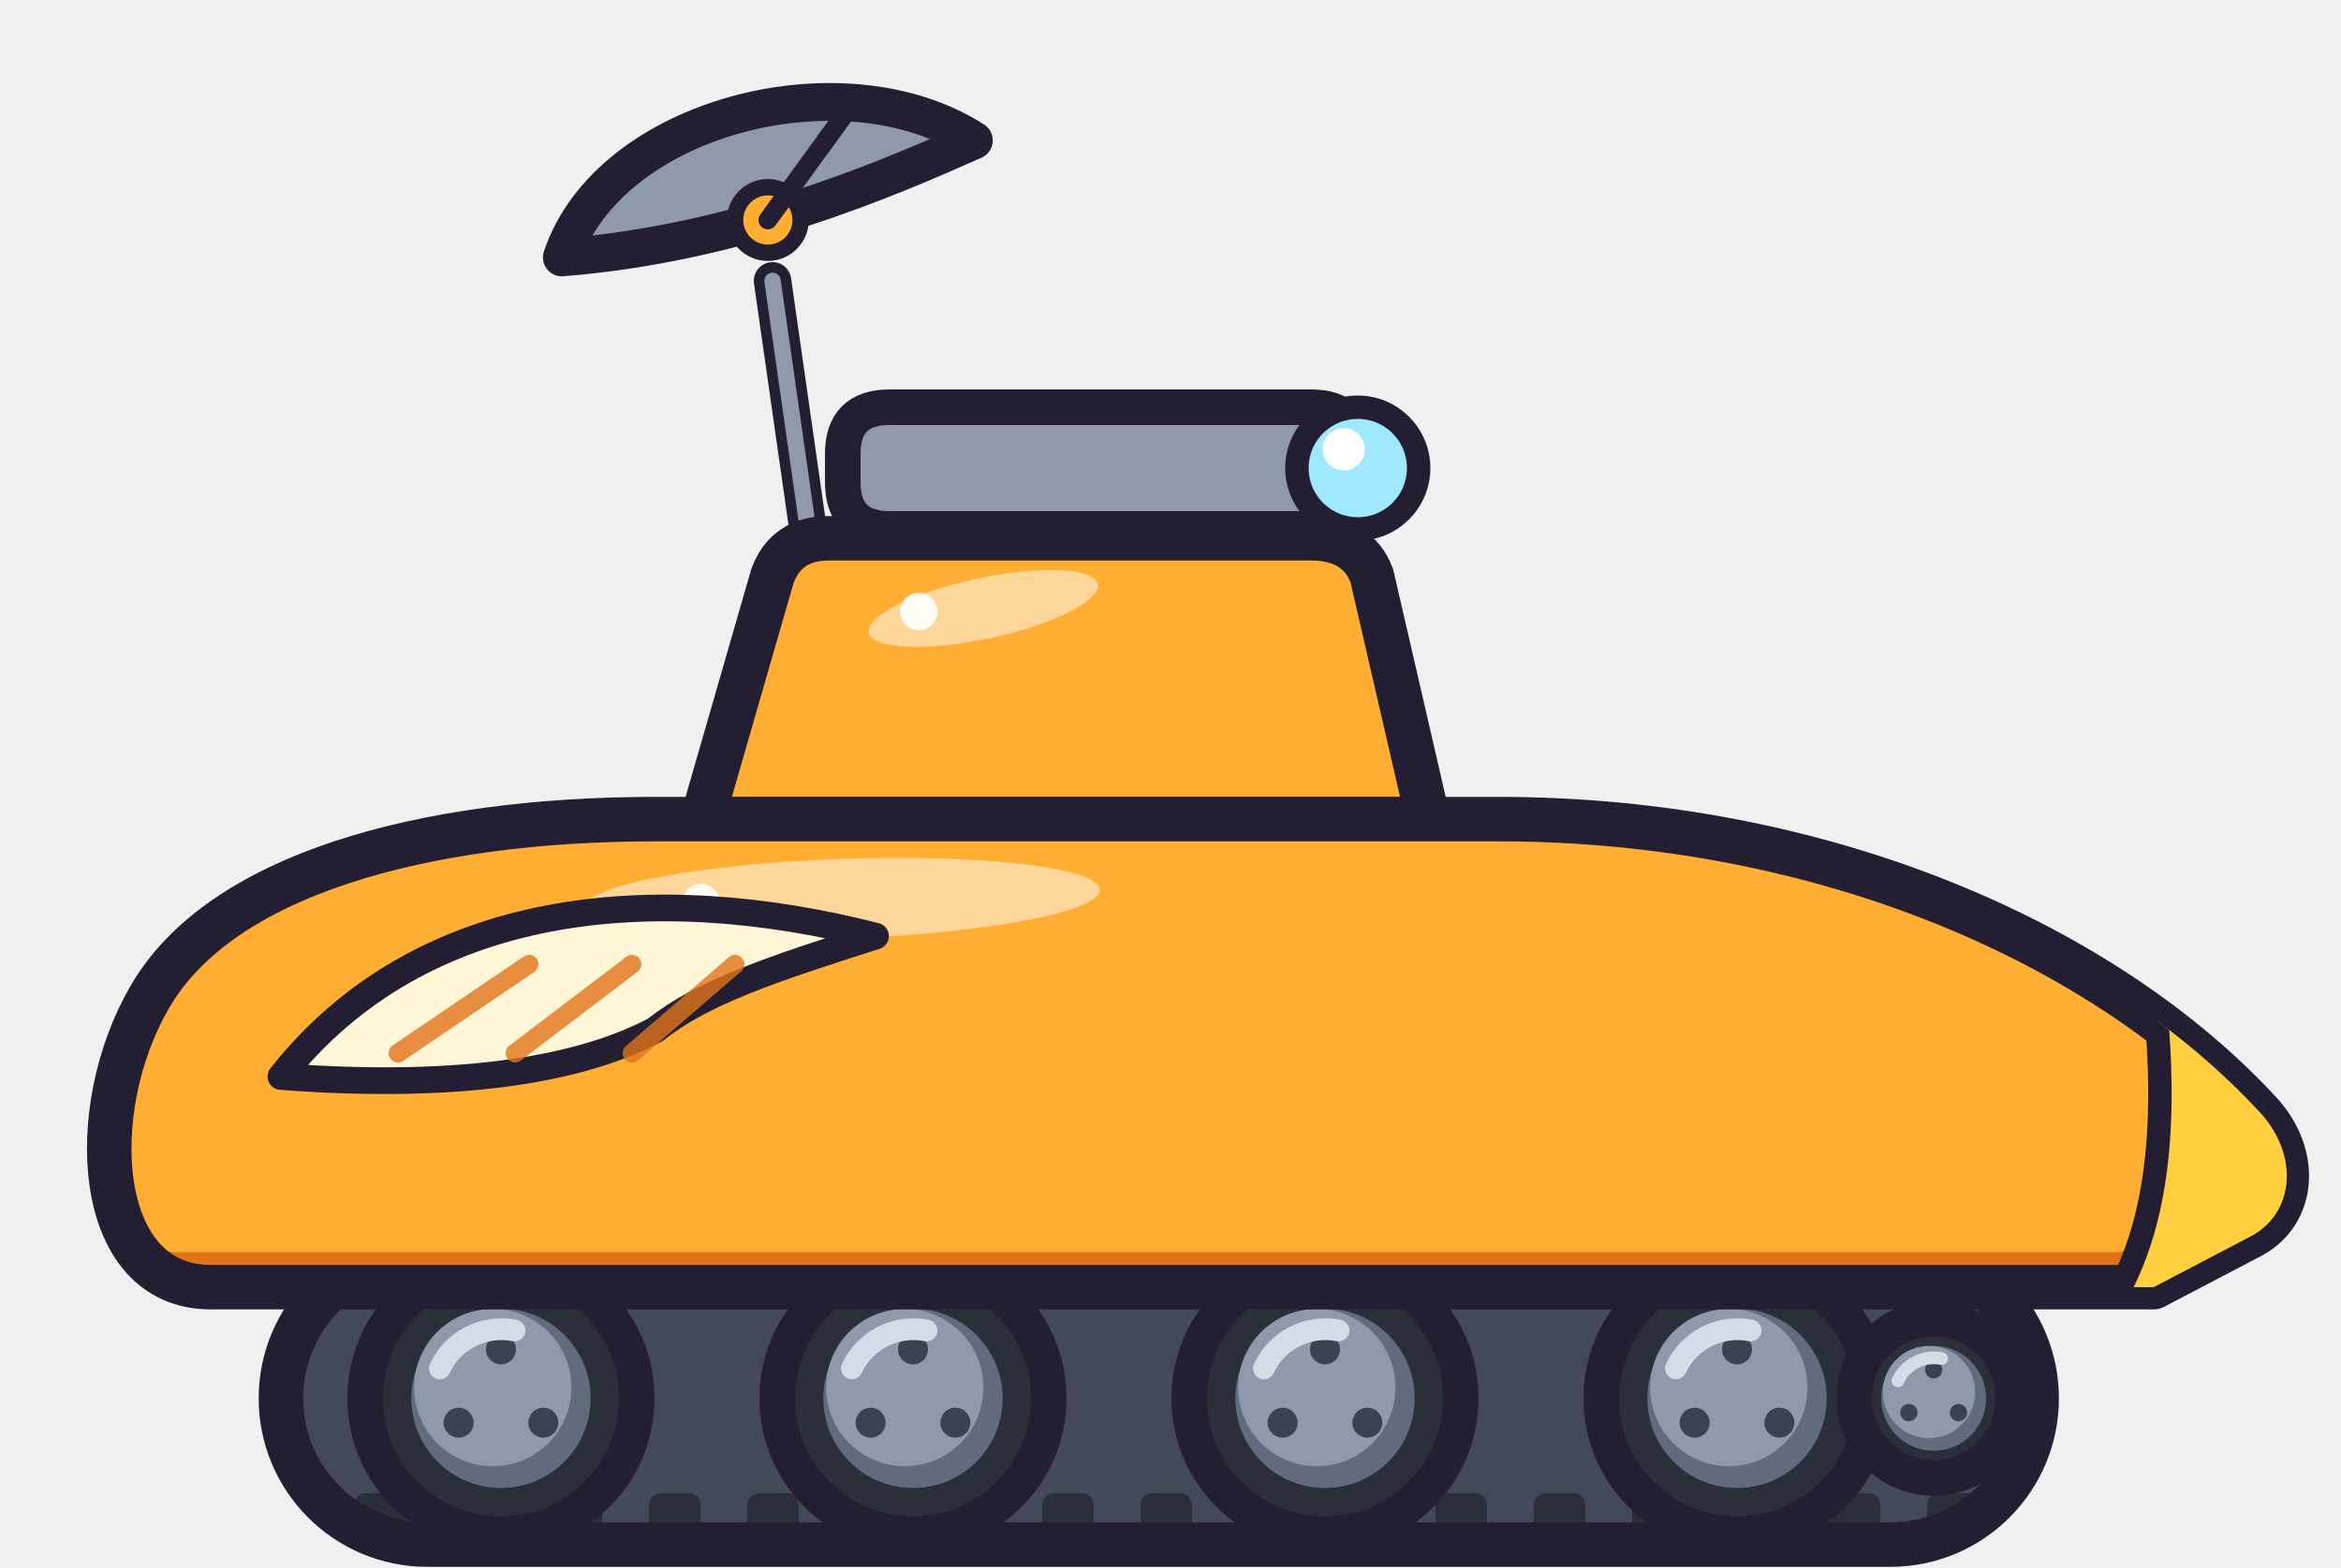
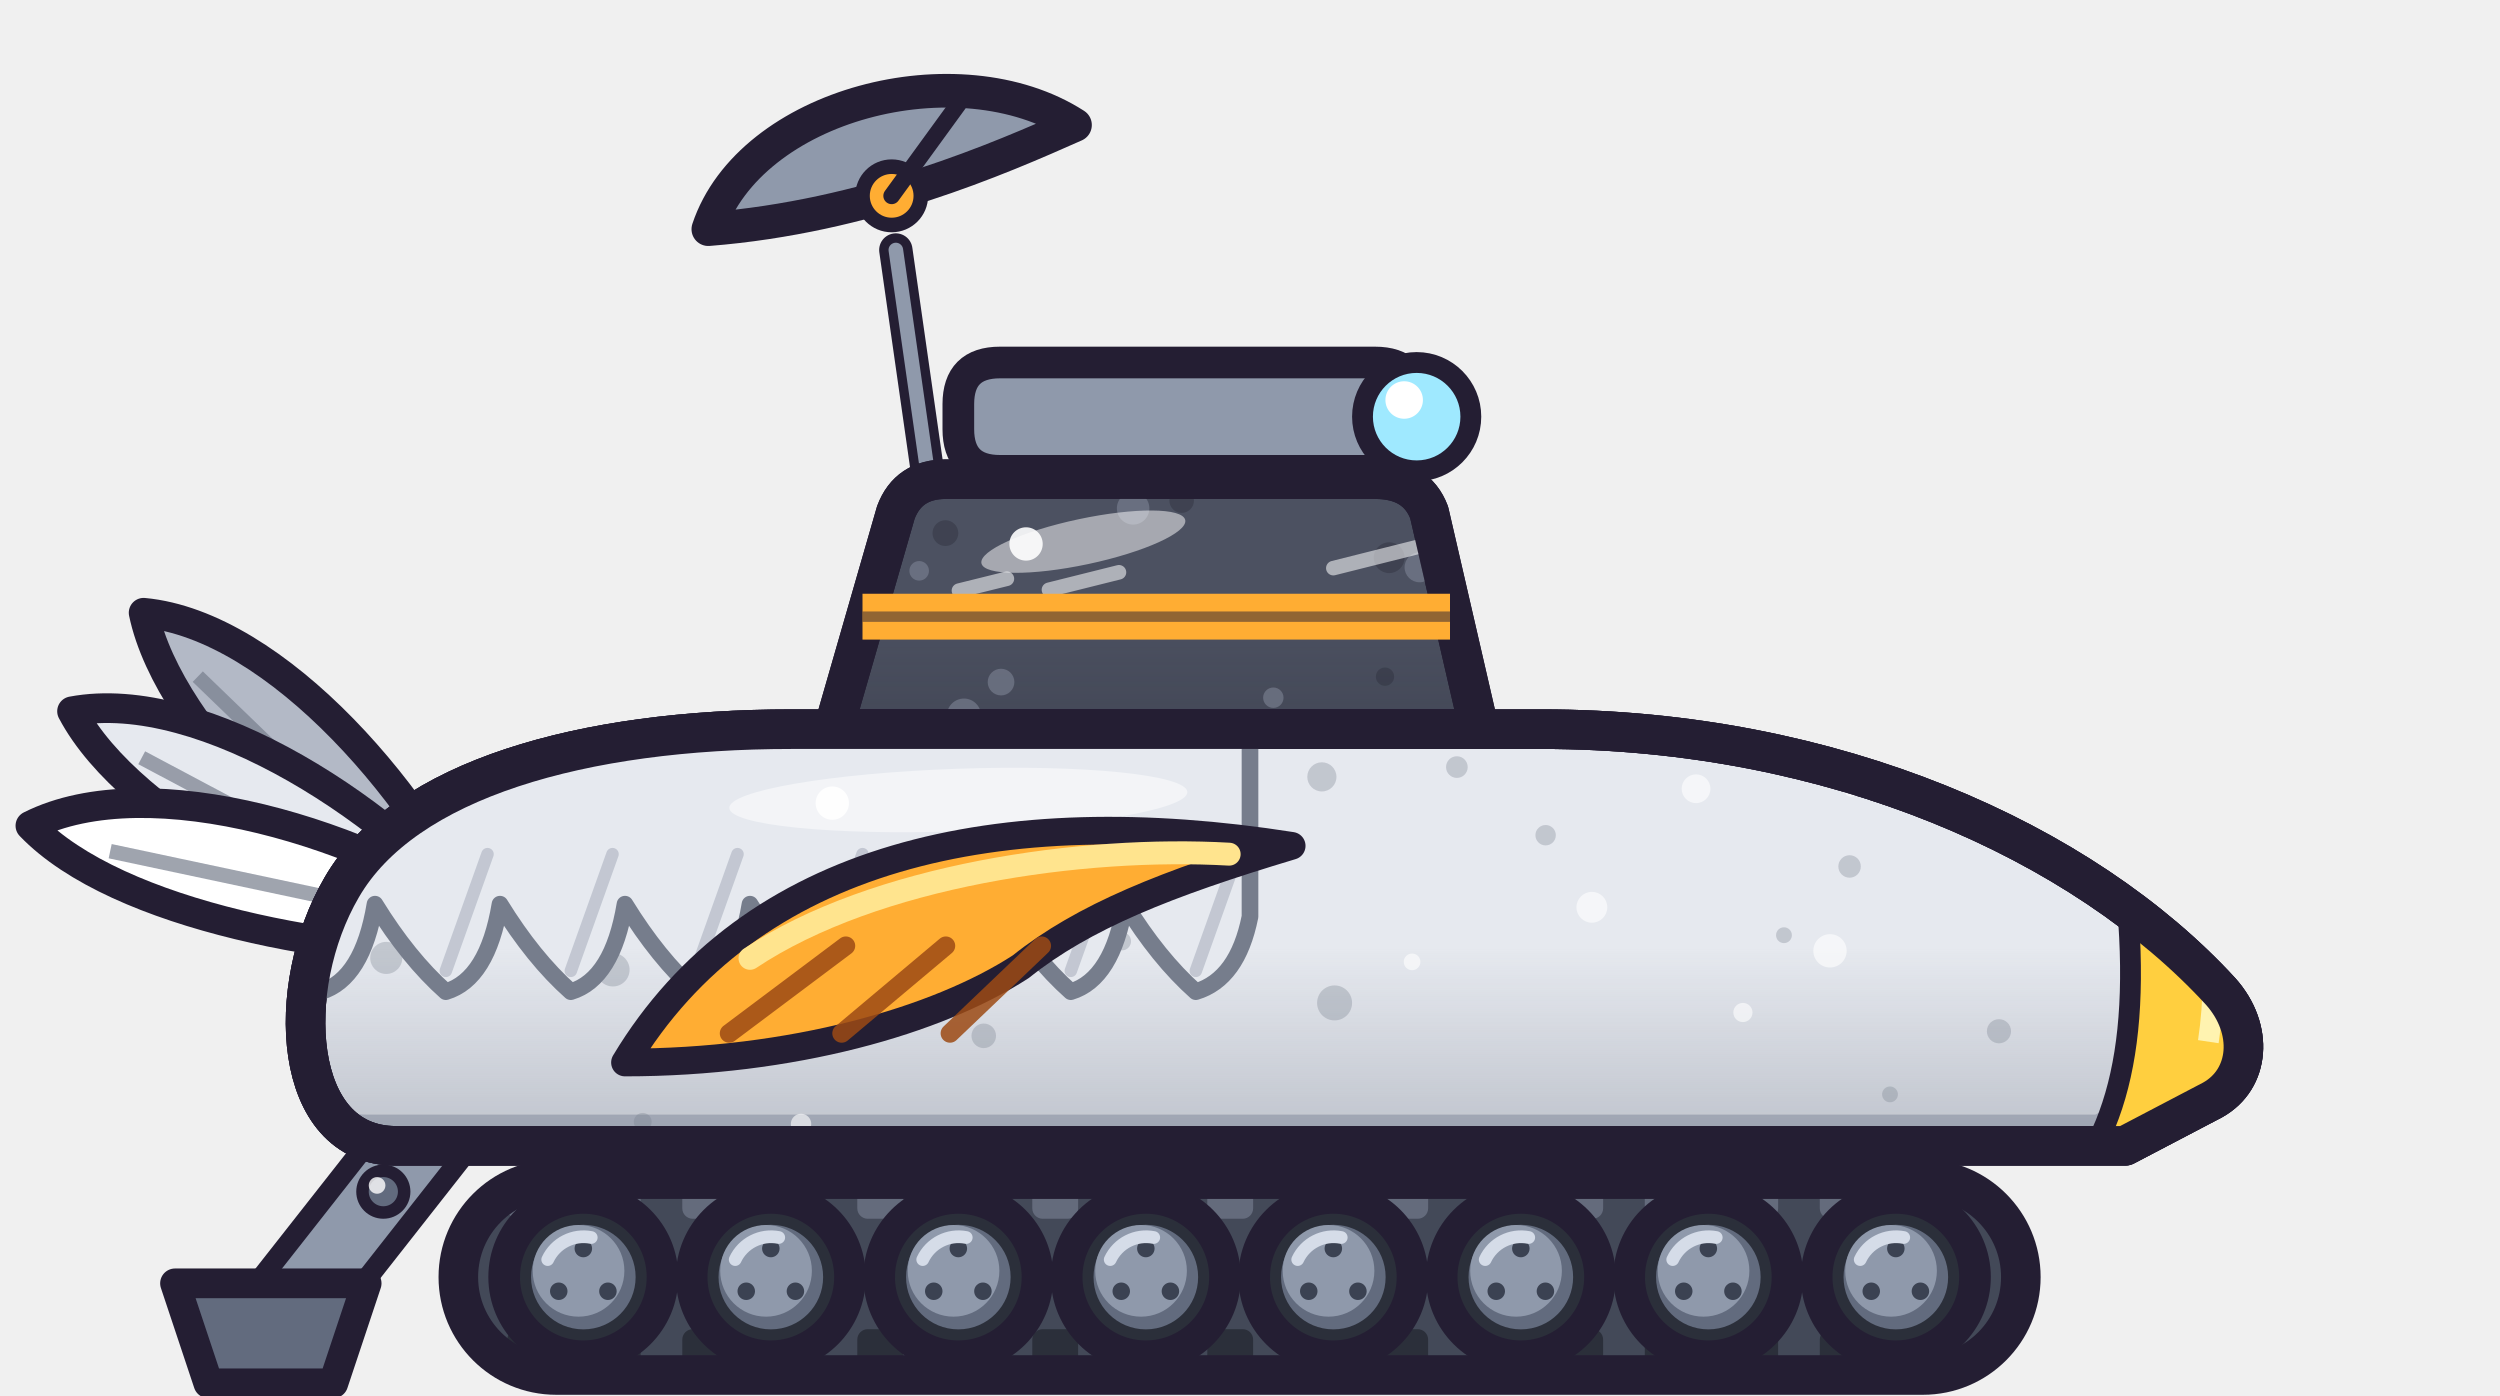
- <svg xmlns="http://www.w3.org/2000/svg" width="100" height="67" viewBox="-50 -66 100 67">
+ <svg xmlns="http://www.w3.org/2000/svg" width="120" height="67" viewBox="-60 -66 120 67">
  <defs>
    <clipPath id="a">
      <path d="M-26-55c2-6 12-8.6 17.6-5-3.6 1.6-10 4.4-17.6 5" />
    </clipPath>
    <clipPath id="b">
      <path d="m-20-31 3-10.4q.6-1.6 2.4-1.6H6q2 0 2.6 1.6L11-31Z" />
    </clipPath>
    <clipPath id="c">
+       <path d="m-20-31 3-10.4q.6-1.6 2.4-1.6H6q2 0 2.6 1.6L11-31Z" />
+     </clipPath>
+     <clipPath id="e">
      <path d="M-12-48.6H6q2 0 2 2v1.2q0 2-2 2h-18q-2 0-2-2v-1.2q0-2 2-2" />
    </clipPath>
-     <clipPath id="e">
+     <clipPath id="g">
      <path d="M-41-11c-5 0-5.4-7.6-2.6-12.4C-40.6-28.6-32-31-22-31h36c14 0 26 5.4 32.6 12.6 1.6 1.8 1.4 4.2-.4 5.2L42-11Z" />
    </clipPath>
-     <clipPath id="f">
+     <clipPath id="h">
      <path d="M-41-11c-5 0-5.4-7.6-2.6-12.4C-40.6-28.6-32-31-22-31h36c14 0 26 5.4 32.6 12.6 1.6 1.8 1.4 4.2-.4 5.2L42-11Z" />
    </clipPath>
+     <clipPath id="j">
+       <path d="M-41-11c-5 0-5.4-7.6-2.6-12.4C-40.6-28.6-32-31-22-31h36c14 0 26 5.4 32.6 12.6 1.6 1.8 1.4 4.2-.4 5.2L42-11Z" />
+     </clipPath>
+     <linearGradient id="d" x1="0" x2="0" y1="-43" y2="-31" gradientUnits="userSpaceOnUse">
+       <stop offset="0" stop-color="#22242f" stop-opacity="0" />
+       <stop offset=".5" stop-color="#22242f" stop-opacity="0" />
+       <stop offset="1" stop-color="#22242f" stop-opacity=".2" />
+     </linearGradient>
+     <linearGradient id="i" x1="0" x2="0" y1="-31" y2="-10" gradientUnits="userSpaceOnUse">
+       <stop offset="0" stop-color="#767d8c" stop-opacity="0" />
+       <stop offset=".5" stop-color="#767d8c" stop-opacity="0" />
+       <stop offset="1" stop-color="#767d8c" stop-opacity=".4" />
+     </linearGradient>
  </defs>
  <path stroke="#241e33" stroke-linecap="round" stroke-width="1.6" d="m-15-40-2-14" />
  <path stroke="#8f99ab" stroke-linecap="round" stroke-width=".7" d="m-15-40-2-14" />
  <g clip-path="url(#a)">
    <path fill="#626b7e" d="M-26-55c2-6 12-8.6 17.6-5-3.6 1.6-10 4.4-17.6 5" />
    <path fill="#d5dce8" d="M-26.8-56.2c2-6 12-8.6 17.6-5-3.6 1.6-10 4.4-17.6 5" />
    <path fill="#8f99ab" d="M-26.44-55.6c2-6 12-8.6 17.6-5-3.6 1.6-10 4.4-17.6 5" />
  </g>
  <path fill="none" stroke="#241e33" stroke-linejoin="round" stroke-width="1.615" d="M-26-55c2-6 12-8.6 17.6-5-3.6 1.6-10 4.4-17.6 5Z" />
  <circle cx="-17.2" cy="-56.6" r="1.4" fill="#ffad33" stroke="#241e33" stroke-width=".7" />
  <path stroke="#241e33" stroke-linecap="round" stroke-width=".8" d="M-17.2-56.6-14-61" />
+   <path fill="#b3b9c6" stroke="#241e33" stroke-linejoin="round" stroke-width="1.425" d="M-36.561-20.61c-2.952-7.021-10.17-15.382-16.545-15.978 1.235 5.92 9.425 13.273 15.572 16.984Z" />
+   <path stroke="#767d8c" stroke-width=".7" d="m-39.717-23.102-10.79-10.42" opacity=".7" />
+   <path fill="#e6e9ef" stroke="#241e33" stroke-linejoin="round" stroke-width="1.425" d="M-36.234-21.061c-4.772-5.935-14.015-11.982-20.308-10.798 2.819 5.35 12.719 10.16 19.65 12.034Z" />
+   <path stroke="#767d8c" stroke-width=".7" d="m-39.954-22.586-13.244-7.042" opacity=".7" />
+   <path fill="#fff" stroke="#241e33" stroke-linejoin="round" stroke-width="1.425" d="M-36.044-21.584c-6.223-4.39-16.775-7.655-22.497-4.782 4.184 4.365 15.027 6.26 22.206 6.151Z" />
+   <path stroke="#767d8c" stroke-width=".7" d="m-40.04-22.025-14.672-3.118" opacity=".7" />
  <g clip-path="url(#b)">
-     <path fill="#e0731a" d="m-20-31 3-10.4q.6-1.6 2.4-1.6H6q2 0 2.6 1.6L11-31Z" />
-     <path fill="#ffe48e" d="m-21.4-33 3-10.4q.6-1.6 2.4-1.6H4.6q2 0 2.6 1.6L9.6-33Z" />
-     <path fill="#ffad33" d="m-20.62-31.7 3-10.4q.6-1.6 2.4-1.6h20.6q2 0 2.6 1.6l2.4 10.4Z" />
+     <path fill="#33364a" d="m-20-31 3-10.4q.6-1.6 2.4-1.6H6q2 0 2.6 1.6L11-31Z" />
+     <path fill="#7d8394" d="m-21.4-33 3-10.4q.6-1.6 2.4-1.6H4.6q2 0 2.6 1.6L9.6-33Z" />
+     <path fill="#4c5161" d="m-20.62-31.7 3-10.4q.6-1.6 2.4-1.6h20.6q2 0 2.6 1.6l2.4 10.4Z" />
  </g>
  <path fill="none" stroke="#241e33" stroke-linejoin="round" stroke-width="1.9" d="m-20-31 3-10.4q.6-1.6 2.4-1.6H6q2 0 2.6 1.6L11-31Z" />
-   <ellipse cx="-8" cy="-40" fill="#fff" opacity=".5" rx="5" ry="1.3" transform="rotate(-12 -8 -40)" />
-   <circle cx="-10.75" cy="-39.87" r=".8" fill="#fff" opacity=".9" />
  <g clip-path="url(#c)">
+     <path fill="url(#d)" d="M-20-43h31v12h-31z" />
+     <circle cx="-11.95" cy="-33.26" r=".64" fill="#7d8394" opacity=".6" />
+     <circle cx="-18.81" cy="-40.21" r=".67" fill="#22242f" opacity=".32" />
+     <circle cx="-3.28" cy="-41.97" r=".59" fill="#22242f" opacity=".32" />
+     <circle cx="-13.73" cy="-31.65" r=".82" fill="#7d8394" opacity=".6" />
+     <circle cx="-18.45" cy="-40.13" r=".65" fill="#7d8394" opacity=".6" />
+     <circle cx="1.12" cy="-32.51" r=".49" fill="#7d8394" opacity=".6" />
+     <circle cx="-14.62" cy="-40.41" r=".62" fill="#22242f" opacity=".32" />
+     <circle cx="6.48" cy="-33.52" r=".44" fill="#22242f" opacity=".32" />
+     <circle cx="-15.88" cy="-38.6" r=".47" fill="#7d8394" opacity=".6" />
+     <circle cx="6.68" cy="-39.23" r=".74" fill="#22242f" opacity=".32" />
+     <circle cx="8.14" cy="-38.77" r=".72" fill="#7d8394" opacity=".6" />
+     <circle cx="8.58" cy="-41.68" r=".51" fill="#7d8394" opacity=".6" />
+     <circle cx="-5.61" cy="-41.6" r=".78" fill="#7d8394" opacity=".6" />
+     <circle cx="10.3" cy="-41.45" r=".55" fill="#7d8394" opacity=".6" />
+     <path stroke="#fff" stroke-linecap="round" stroke-width=".7" d="m-9.65-37.69 3.36-.84M4-38.73l4.02-1.01M-13.97-37.65l2.3-.57" opacity=".55" />
+   </g>
+   <path fill="none" stroke="#241e33" stroke-linejoin="round" stroke-width="1.9" d="m-20-31 3-10.4q.6-1.6 2.4-1.6H6q2 0 2.6 1.6L11-31Z" />
+   <path stroke="#ffad33" stroke-width="2.2" d="M-18.6-36.4H9.6" />
+   <path stroke="#241e33" stroke-width=".5" d="M-18.6-36.4H9.6" opacity=".5" />
+   <ellipse cx="-8" cy="-40" fill="#fff" opacity=".5" rx="5" ry="1.1" transform="rotate(-12 -8 -40)" />
+   <circle cx="-10.75" cy="-39.89" r=".8" fill="#fff" opacity=".9" />
+   <g clip-path="url(#e)">
    <path fill="#626b7e" d="M-12-48.6H6q2 0 2 2v1.2q0 2-2 2h-18q-2 0-2-2v-1.2q0-2 2-2" />
    <path fill="#d5dce8" d="M-12.6-49.6h18q2 0 2 2v1.2q0 2-2 2h-18q-2 0-2-2v-1.2q0-2 2-2" />
    <path fill="#8f99ab" d="M-12.3-49.1h18q2 0 2 2v1.2q0 2-2 2h-18q-2 0-2-2v-1.2q0-2 2-2" />
  </g>
  <path fill="none" stroke="#241e33" stroke-linejoin="round" stroke-width="1.52" d="M-12-48.6H6q2 0 2 2v1.2q0 2-2 2h-18q-2 0-2-2v-1.2q0-2 2-2Z" />
  <circle cx="8" cy="-46" r="2.6" fill="#9fe9ff" stroke="#241e33" />
  <circle cx="7.4" cy="-46.8" r=".9" fill="#fff" />
-   <clipPath id="d">
-     <path d="M-31.75-12.5h62.5a6.25 6.25 0 0 1 0 12.5h-62.5a6.25 6.25 0 0 1 0-12.5" />
+   <path stroke="#241e33" stroke-linecap="round" stroke-width="5" d="M-36-16-47-2" />
+   <path stroke="#8f99ab" stroke-linecap="round" stroke-width="3" d="M-36-16-47-2" />
+   <path fill="#626b7e" stroke="#241e33" stroke-linejoin="round" stroke-width="1.425" d="M-51.6-4.4h9.2L-44 .4h-6Z" />
+   <circle cx="-41.6" cy="-8.8" r="1" fill="#626b7e" stroke="#241e33" stroke-width=".6" />
+   <circle cx="-41.9" cy="-9.1" r=".4" fill="#fff" opacity=".8" />
+   <clipPath id="f">
+     <path d="M-33.3-9.4h65.6a4.7 4.7 0 0 1 0 9.4h-65.6a4.7 4.7 0 0 1 0-9.4" />
  </clipPath>
-   <path fill="#434958" d="M-31.75-12.5h62.5a6.25 6.25 0 0 1 0 12.5h-62.5a6.25 6.25 0 0 1 0-12.5" />
-   <g clip-path="url(#d)">
-     <rect width="2.2" height="2.2" x="-34.87" y="-2.2" fill="#2b2f3a" rx=".5" />
-     <rect width="2.2" height="1.6" x="-34.87" y="-12.2" fill="#646b7c" rx=".5" />
-     <rect width="2.2" height="2.2" x="-30.67" y="-2.2" fill="#2b2f3a" rx=".5" />
-     <rect width="2.2" height="1.6" x="-30.67" y="-12.2" fill="#646b7c" rx=".5" />
-     <rect width="2.2" height="2.2" x="-26.47" y="-2.2" fill="#2b2f3a" rx=".5" />
-     <rect width="2.2" height="1.6" x="-26.47" y="-12.2" fill="#646b7c" rx=".5" />
-     <rect width="2.2" height="2.2" x="-22.27" y="-2.2" fill="#2b2f3a" rx=".5" />
-     <rect width="2.2" height="1.6" x="-22.27" y="-12.2" fill="#646b7c" rx=".5" />
-     <rect width="2.2" height="2.2" x="-18.08" y="-2.2" fill="#2b2f3a" rx=".5" />
-     <rect width="2.2" height="1.6" x="-18.08" y="-12.2" fill="#646b7c" rx=".5" />
-     <rect width="2.2" height="2.2" x="-13.88" y="-2.2" fill="#2b2f3a" rx=".5" />
-     <rect width="2.2" height="1.6" x="-13.88" y="-12.2" fill="#646b7c" rx=".5" />
-     <rect width="2.2" height="2.2" x="-9.68" y="-2.2" fill="#2b2f3a" rx=".5" />
-     <rect width="2.2" height="1.6" x="-9.68" y="-12.2" fill="#646b7c" rx=".5" />
-     <rect width="2.2" height="2.2" x="-5.48" y="-2.2" fill="#2b2f3a" rx=".5" />
-     <rect width="2.2" height="1.6" x="-5.48" y="-12.2" fill="#646b7c" rx=".5" />
-     <rect width="2.2" height="2.2" x="-1.28" y="-2.2" fill="#2b2f3a" rx=".5" />
-     <rect width="2.2" height="1.6" x="-1.28" y="-12.2" fill="#646b7c" rx=".5" />
-     <rect width="2.2" height="2.2" x="2.92" y="-2.2" fill="#2b2f3a" rx=".5" />
-     <rect width="2.2" height="1.6" x="2.92" y="-12.2" fill="#646b7c" rx=".5" />
-     <rect width="2.2" height="2.2" x="7.12" y="-2.2" fill="#2b2f3a" rx=".5" />
-     <rect width="2.2" height="1.6" x="7.12" y="-12.2" fill="#646b7c" rx=".5" />
-     <rect width="2.2" height="2.2" x="11.32" y="-2.2" fill="#2b2f3a" rx=".5" />
-     <rect width="2.2" height="1.6" x="11.32" y="-12.2" fill="#646b7c" rx=".5" />
-     <rect width="2.2" height="2.2" x="15.52" y="-2.2" fill="#2b2f3a" rx=".5" />
-     <rect width="2.2" height="1.6" x="15.52" y="-12.2" fill="#646b7c" rx=".5" />
-     <rect width="2.2" height="2.2" x="19.72" y="-2.2" fill="#2b2f3a" rx=".5" />
-     <rect width="2.2" height="1.6" x="19.72" y="-12.2" fill="#646b7c" rx=".5" />
-     <rect width="2.2" height="2.2" x="23.92" y="-2.2" fill="#2b2f3a" rx=".5" />
-     <rect width="2.2" height="1.6" x="23.92" y="-12.2" fill="#646b7c" rx=".5" />
-     <rect width="2.2" height="2.2" x="28.12" y="-2.2" fill="#2b2f3a" rx=".5" />
-     <rect width="2.2" height="1.6" x="28.12" y="-12.2" fill="#646b7c" rx=".5" />
-     <rect width="2.2" height="2.2" x="32.32" y="-2.2" fill="#2b2f3a" rx=".5" />
-     <rect width="2.2" height="1.6" x="32.32" y="-12.2" fill="#646b7c" rx=".5" />
-   </g>
-   <path fill="none" stroke="#241e33" stroke-width="1.9" d="M-31.75-12.5h62.5a6.25 6.25 0 0 1 0 12.5h-62.5a6.25 6.25 0 0 1 0-12.5Z" />
-   <circle cx="-28.6" cy="-6.25" r="5.8" fill="#2b2f3a" stroke="#241e33" stroke-width="1.52" />
-   <circle cx="-28.6" cy="-6.25" r="3.83" fill="#626b7e" />
-   <circle cx="-28.95" cy="-6.71" r="3.36" fill="#8f99ab" />
-   <circle cx="-28.6" cy="-8.34" r=".64" fill="#3b4252" />
-   <circle cx="-26.79" cy="-5.21" r=".64" fill="#3b4252" />
-   <circle cx="-30.41" cy="-5.21" r=".64" fill="#3b4252" />
-   <path fill="none" stroke="#d5dce8" stroke-linecap="round" stroke-width=".93" d="M-31.21-7.53a2.9 2.9 0 0 1 3.19-1.62" />
-   <circle cx="-11" cy="-6.25" r="5.8" fill="#2b2f3a" stroke="#241e33" stroke-width="1.52" />
-   <circle cx="-11" cy="-6.25" r="3.83" fill="#626b7e" />
-   <circle cx="-11.35" cy="-6.71" r="3.36" fill="#8f99ab" />
-   <circle cx="-11" cy="-8.34" r=".64" fill="#3b4252" />
-   <circle cx="-9.19" cy="-5.21" r=".64" fill="#3b4252" />
-   <circle cx="-12.81" cy="-5.21" r=".64" fill="#3b4252" />
-   <path fill="none" stroke="#d5dce8" stroke-linecap="round" stroke-width=".93" d="M-13.61-7.53a2.9 2.9 0 0 1 3.19-1.62" />
-   <circle cx="6.6" cy="-6.25" r="5.8" fill="#2b2f3a" stroke="#241e33" stroke-width="1.52" />
-   <circle cx="6.6" cy="-6.25" r="3.83" fill="#626b7e" />
-   <circle cx="6.25" cy="-6.71" r="3.36" fill="#8f99ab" />
-   <circle cx="6.6" cy="-8.34" r=".64" fill="#3b4252" />
-   <circle cx="8.41" cy="-5.21" r=".64" fill="#3b4252" />
-   <circle cx="4.79" cy="-5.21" r=".64" fill="#3b4252" />
-   <path fill="none" stroke="#d5dce8" stroke-linecap="round" stroke-width=".93" d="M3.99-7.53a2.9 2.9 0 0 1 3.19-1.62" />
-   <circle cx="24.2" cy="-6.25" r="5.8" fill="#2b2f3a" stroke="#241e33" stroke-width="1.52" />
-   <circle cx="24.2" cy="-6.25" r="3.83" fill="#626b7e" />
-   <circle cx="23.85" cy="-6.71" r="3.36" fill="#8f99ab" />
-   <circle cx="24.2" cy="-8.34" r=".64" fill="#3b4252" />
-   <circle cx="26.01" cy="-5.21" r=".64" fill="#3b4252" />
-   <circle cx="22.39" cy="-5.21" r=".64" fill="#3b4252" />
-   <path fill="none" stroke="#d5dce8" stroke-linecap="round" stroke-width=".93" d="M21.59-7.53a2.9 2.9 0 0 1 3.19-1.62" />
-   <circle cx="32.6" cy="-6.25" r="3.4" fill="#2b2f3a" stroke="#241e33" stroke-width="1.52" />
-   <circle cx="32.6" cy="-6.25" r="2.24" fill="#626b7e" />
-   <circle cx="32.4" cy="-6.52" r="1.97" fill="#8f99ab" />
-   <circle cx="32.6" cy="-7.47" r=".37" fill="#3b4252" />
-   <circle cx="33.66" cy="-5.64" r=".37" fill="#3b4252" />
-   <circle cx="31.54" cy="-5.64" r=".37" fill="#3b4252" />
-   <path fill="none" stroke="#d5dce8" stroke-linecap="round" stroke-width=".54" d="M31.07-7a1.7 1.7 0 0 1 1.87-.95" />
-   <g clip-path="url(#e)">
-     <path fill="#e0731a" d="M-41-11c-5 0-5.4-7.6-2.6-12.4C-40.6-28.6-32-31-22-31h36c14 0 26 5.4 32.6 12.6 1.6 1.8 1.4 4.2-.4 5.2L42-11Z" />
-     <path fill="#ffe48e" d="M-43.2-13.8c-5 0-5.4-7.6-2.6-12.4 3-5.2 11.6-7.6 21.6-7.6h36c14 0 26 5.4 32.6 12.6C46-19.4 45.8-17 44-16l-4.2 2.2Z" />
-     <path fill="#ffad33" d="M-42.42-12.5c-5 0-5.4-7.6-2.6-12.4 3-5.2 11.6-7.6 21.6-7.6h36c14 0 26 5.4 32.6 12.6 1.6 1.8 1.4 4.2-.4 5.2l-4.2 2.2Z" />
+   <path fill="#434958" d="M-33.3-9.4h65.6a4.7 4.7 0 0 1 0 9.4h-65.6a4.7 4.7 0 0 1 0-9.4" />
+   <g clip-path="url(#f)">
+     <rect width="2.2" height="2.2" x="-35.65" y="-2.2" fill="#2b2f3a" rx=".5" />
+     <rect width="2.2" height="1.6" x="-35.65" y="-9.1" fill="#646b7c" rx=".5" />
+     <rect width="2.2" height="2.2" x="-31.45" y="-2.2" fill="#2b2f3a" rx=".5" />
+     <rect width="2.2" height="1.6" x="-31.45" y="-9.1" fill="#646b7c" rx=".5" />
+     <rect width="2.2" height="2.2" x="-27.25" y="-2.2" fill="#2b2f3a" rx=".5" />
+     <rect width="2.2" height="1.6" x="-27.25" y="-9.1" fill="#646b7c" rx=".5" />
+     <rect width="2.2" height="2.2" x="-23.05" y="-2.2" fill="#2b2f3a" rx=".5" />
+     <rect width="2.2" height="1.6" x="-23.05" y="-9.1" fill="#646b7c" rx=".5" />
+     <rect width="2.2" height="2.2" x="-18.85" y="-2.2" fill="#2b2f3a" rx=".5" />
+     <rect width="2.2" height="1.6" x="-18.85" y="-9.1" fill="#646b7c" rx=".5" />
+     <rect width="2.2" height="2.2" x="-14.65" y="-2.2" fill="#2b2f3a" rx=".5" />
+     <rect width="2.2" height="1.6" x="-14.65" y="-9.1" fill="#646b7c" rx=".5" />
+     <rect width="2.2" height="2.2" x="-10.45" y="-2.2" fill="#2b2f3a" rx=".5" />
+     <rect width="2.2" height="1.6" x="-10.45" y="-9.1" fill="#646b7c" rx=".5" />
+     <rect width="2.2" height="2.2" x="-6.25" y="-2.2" fill="#2b2f3a" rx=".5" />
+     <rect width="2.2" height="1.6" x="-6.25" y="-9.1" fill="#646b7c" rx=".5" />
+     <rect width="2.2" height="2.2" x="-2.05" y="-2.2" fill="#2b2f3a" rx=".5" />
+     <rect width="2.2" height="1.6" x="-2.05" y="-9.1" fill="#646b7c" rx=".5" />
+     <rect width="2.2" height="2.2" x="2.15" y="-2.2" fill="#2b2f3a" rx=".5" />
+     <rect width="2.2" height="1.6" x="2.15" y="-9.1" fill="#646b7c" rx=".5" />
+     <rect width="2.2" height="2.2" x="6.35" y="-2.2" fill="#2b2f3a" rx=".5" />
+     <rect width="2.2" height="1.6" x="6.35" y="-9.1" fill="#646b7c" rx=".5" />
+     <rect width="2.2" height="2.2" x="10.55" y="-2.2" fill="#2b2f3a" rx=".5" />
+     <rect width="2.2" height="1.6" x="10.55" y="-9.1" fill="#646b7c" rx=".5" />
+     <rect width="2.2" height="2.2" x="14.75" y="-2.2" fill="#2b2f3a" rx=".5" />
+     <rect width="2.2" height="1.6" x="14.75" y="-9.1" fill="#646b7c" rx=".5" />
+     <rect width="2.2" height="2.2" x="18.95" y="-2.2" fill="#2b2f3a" rx=".5" />
+     <rect width="2.2" height="1.6" x="18.95" y="-9.1" fill="#646b7c" rx=".5" />
+     <rect width="2.2" height="2.2" x="23.15" y="-2.2" fill="#2b2f3a" rx=".5" />
+     <rect width="2.2" height="1.6" x="23.15" y="-9.1" fill="#646b7c" rx=".5" />
+     <rect width="2.2" height="2.2" x="27.35" y="-2.2" fill="#2b2f3a" rx=".5" />
+     <rect width="2.2" height="1.6" x="27.35" y="-9.1" fill="#646b7c" rx=".5" />
+     <rect width="2.2" height="2.2" x="31.55" y="-2.2" fill="#2b2f3a" rx=".5" />
+     <rect width="2.2" height="1.6" x="31.55" y="-9.1" fill="#646b7c" rx=".5" />
+   </g>
+   <path fill="none" stroke="#241e33" stroke-width="1.9" d="M-33.3-9.4h65.6a4.7 4.7 0 0 1 0 9.4h-65.6a4.7 4.7 0 0 1 0-9.4Z" />
+   <circle cx="-32" cy="-4.7" r="3.8" fill="#2b2f3a" stroke="#241e33" stroke-width="1.52" />
+   <circle cx="-32" cy="-4.7" r="2.51" fill="#626b7e" />
+   <circle cx="-32.23" cy="-5" r="2.2" fill="#8f99ab" />
+   <circle cx="-32" cy="-6.07" r=".42" fill="#3b4252" />
+   <circle cx="-30.82" cy="-4.02" r=".42" fill="#3b4252" />
+   <circle cx="-33.18" cy="-4.02" r=".42" fill="#3b4252" />
+   <path fill="none" stroke="#d5dce8" stroke-linecap="round" stroke-width=".61" d="M-33.71-5.54a1.9 1.9 0 0 1 2.09-1.06" />
+   <circle cx="-23" cy="-4.7" r="3.8" fill="#2b2f3a" stroke="#241e33" stroke-width="1.52" />
+   <circle cx="-23" cy="-4.7" r="2.51" fill="#626b7e" />
+   <circle cx="-23.23" cy="-5" r="2.2" fill="#8f99ab" />
+   <circle cx="-23" cy="-6.07" r=".42" fill="#3b4252" />
+   <circle cx="-21.82" cy="-4.02" r=".42" fill="#3b4252" />
+   <circle cx="-24.18" cy="-4.02" r=".42" fill="#3b4252" />
+   <path fill="none" stroke="#d5dce8" stroke-linecap="round" stroke-width=".61" d="M-24.71-5.54a1.9 1.9 0 0 1 2.09-1.06" />
+   <circle cx="-14" cy="-4.7" r="3.8" fill="#2b2f3a" stroke="#241e33" stroke-width="1.52" />
+   <circle cx="-14" cy="-4.7" r="2.51" fill="#626b7e" />
+   <circle cx="-14.23" cy="-5" r="2.2" fill="#8f99ab" />
+   <circle cx="-14" cy="-6.07" r=".42" fill="#3b4252" />
+   <circle cx="-12.82" cy="-4.02" r=".42" fill="#3b4252" />
+   <circle cx="-15.18" cy="-4.02" r=".42" fill="#3b4252" />
+   <path fill="none" stroke="#d5dce8" stroke-linecap="round" stroke-width=".61" d="M-15.71-5.54a1.9 1.9 0 0 1 2.09-1.06" />
+   <circle cx="-5" cy="-4.7" r="3.8" fill="#2b2f3a" stroke="#241e33" stroke-width="1.52" />
+   <circle cx="-5" cy="-4.7" r="2.51" fill="#626b7e" />
+   <circle cx="-5.23" cy="-5" r="2.2" fill="#8f99ab" />
+   <circle cx="-5" cy="-6.07" r=".42" fill="#3b4252" />
+   <circle cx="-3.82" cy="-4.02" r=".42" fill="#3b4252" />
+   <circle cx="-6.18" cy="-4.02" r=".42" fill="#3b4252" />
+   <path fill="none" stroke="#d5dce8" stroke-linecap="round" stroke-width=".61" d="M-6.71-5.54A1.9 1.9 0 0 1-4.62-6.6" />
+   <circle cx="4" cy="-4.7" r="3.8" fill="#2b2f3a" stroke="#241e33" stroke-width="1.52" />
+   <circle cx="4" cy="-4.7" r="2.51" fill="#626b7e" />
+   <circle cx="3.77" cy="-5" r="2.2" fill="#8f99ab" />
+   <circle cx="4" cy="-6.07" r=".42" fill="#3b4252" />
+   <circle cx="5.18" cy="-4.02" r=".42" fill="#3b4252" />
+   <circle cx="2.82" cy="-4.02" r=".42" fill="#3b4252" />
+   <path fill="none" stroke="#d5dce8" stroke-linecap="round" stroke-width=".61" d="M2.29-5.54A1.9 1.9 0 0 1 4.38-6.6" />
+   <circle cx="13" cy="-4.7" r="3.8" fill="#2b2f3a" stroke="#241e33" stroke-width="1.52" />
+   <circle cx="13" cy="-4.7" r="2.51" fill="#626b7e" />
+   <circle cx="12.77" cy="-5" r="2.2" fill="#8f99ab" />
+   <circle cx="13" cy="-6.07" r=".42" fill="#3b4252" />
+   <circle cx="14.18" cy="-4.02" r=".42" fill="#3b4252" />
+   <circle cx="11.82" cy="-4.02" r=".42" fill="#3b4252" />
+   <path fill="none" stroke="#d5dce8" stroke-linecap="round" stroke-width=".61" d="M11.29-5.54a1.9 1.9 0 0 1 2.09-1.06" />
+   <circle cx="22" cy="-4.7" r="3.8" fill="#2b2f3a" stroke="#241e33" stroke-width="1.52" />
+   <circle cx="22" cy="-4.7" r="2.51" fill="#626b7e" />
+   <circle cx="21.77" cy="-5" r="2.2" fill="#8f99ab" />
+   <circle cx="22" cy="-6.07" r=".42" fill="#3b4252" />
+   <circle cx="23.18" cy="-4.02" r=".42" fill="#3b4252" />
+   <circle cx="20.82" cy="-4.02" r=".42" fill="#3b4252" />
+   <path fill="none" stroke="#d5dce8" stroke-linecap="round" stroke-width=".61" d="M20.29-5.54a1.9 1.9 0 0 1 2.09-1.06" />
+   <circle cx="31" cy="-4.7" r="3.8" fill="#2b2f3a" stroke="#241e33" stroke-width="1.52" />
+   <circle cx="31" cy="-4.7" r="2.51" fill="#626b7e" />
+   <circle cx="30.77" cy="-5" r="2.2" fill="#8f99ab" />
+   <circle cx="31" cy="-6.07" r=".42" fill="#3b4252" />
+   <circle cx="32.18" cy="-4.02" r=".42" fill="#3b4252" />
+   <circle cx="29.82" cy="-4.02" r=".42" fill="#3b4252" />
+   <path fill="none" stroke="#d5dce8" stroke-linecap="round" stroke-width=".61" d="M29.29-5.54a1.9 1.9 0 0 1 2.09-1.06" />
+   <g clip-path="url(#g)">
+     <path fill="#b3b9c6" d="M-41-11c-5 0-5.4-7.6-2.6-12.4C-40.6-28.6-32-31-22-31h36c14 0 26 5.4 32.6 12.6 1.6 1.8 1.4 4.2-.4 5.2L42-11Z" />
+     <path fill="#fff" d="M-43.2-13.8c-5 0-5.4-7.6-2.6-12.4 3-5.2 11.6-7.6 21.6-7.6h36c14 0 26 5.4 32.6 12.6C46-19.4 45.8-17 44-16l-4.2 2.2Z" />
+     <path fill="#e6e9ef" d="M-42.42-12.5c-5 0-5.4-7.6-2.6-12.4 3-5.2 11.6-7.6 21.6-7.6h36c14 0 26 5.4 32.6 12.6 1.6 1.8 1.4 4.2-.4 5.2l-4.2 2.2Z" />
  </g>
  <path fill="none" stroke="#241e33" stroke-linejoin="round" stroke-width="1.9" d="M-41-11c-5 0-5.4-7.6-2.6-12.4C-40.6-28.6-32-31-22-31h36c14 0 26 5.4 32.6 12.6 1.6 1.8 1.4 4.2-.4 5.2L42-11Z" />
-   <g clip-path="url(#f)">
+   <g clip-path="url(#h)">
+     <path fill="url(#i)" d="M-46-31h94v21h-94z" />
+     <circle cx="-21.55" cy="-12.05" r=".49" fill="#fff" opacity=".6" />
+     <circle cx="20.27" cy="-10.42" r=".38" fill="#767d8c" opacity=".32" />
+     <circle cx="-41.48" cy="-27.98" r=".81" fill="#767d8c" opacity=".32" />
+     <circle cx="-29.15" cy="-12.15" r=".43" fill="#767d8c" opacity=".32" />
+     <circle cx="-26.89" cy="-25.66" r=".8" fill="#fff" opacity=".6" />
+     <circle cx="-11.01" cy="-21.82" r=".83" fill="#fff" opacity=".6" />
+     <circle cx="-18.64" cy="-17.19" r=".42" fill="#767d8c" opacity=".32" />
+     <circle cx="16.41" cy="-22.45" r=".74" fill="#fff" opacity=".6" />
+     <circle cx="-36.96" cy="-10.56" r=".66" fill="#fff" opacity=".6" />
+     <circle cx="21.41" cy="-28.14" r=".69" fill="#fff" opacity=".6" />
+     <circle cx="14.19" cy="-25.91" r=".49" fill="#767d8c" opacity=".32" />
+     <circle cx="3.45" cy="-28.71" r=".7" fill="#767d8c" opacity=".32" />
+     <circle cx="25.63" cy="-21.11" r=".38" fill="#767d8c" opacity=".32" />
+     <circle cx="-43.38" cy="-11.87" r=".44" fill="#767d8c" opacity=".32" />
+     <circle cx="-21.63" cy="-20.85" r=".84" fill="#767d8c" opacity=".32" />
+     <circle cx="-19.99" cy="-20.75" r=".41" fill="#767d8c" opacity=".32" />
+     <circle cx="9.93" cy="-29.18" r=".52" fill="#767d8c" opacity=".32" />
+     <circle cx="-29.12" cy="-15.82" r=".66" fill="#fff" opacity=".6" />
+     <circle cx="-30.58" cy="-19.45" r=".8" fill="#767d8c" opacity=".32" />
+     <circle cx="28.78" cy="-24.41" r=".54" fill="#767d8c" opacity=".32" />
+     <circle cx="-34.39" cy="-22.67" r=".46" fill="#767d8c" opacity=".32" />
+     <circle cx="-27.5" cy="-10.47" r=".52" fill="#767d8c" opacity=".32" />
+     <circle cx="27.84" cy="-20.36" r=".8" fill="#fff" opacity=".6" />
+     <circle cx="37.92" cy="-10.95" r=".43" fill="#fff" opacity=".6" />
+     <circle cx="7.78" cy="-19.83" r=".4" fill="#fff" opacity=".6" />
+     <circle cx="30.72" cy="-13.47" r=".38" fill="#767d8c" opacity=".32" />
+     <circle cx="4.06" cy="-17.86" r=".84" fill="#767d8c" opacity=".32" />
+     <circle cx="35.95" cy="-16.5" r=".58" fill="#767d8c" opacity=".32" />
+     <circle cx="-6.15" cy="-20.82" r=".44" fill="#767d8c" opacity=".32" />
+     <circle cx="-41.46" cy="-20.02" r=".77" fill="#767d8c" opacity=".32" />
+     <circle cx="-12.78" cy="-16.28" r=".59" fill="#767d8c" opacity=".32" />
+     <circle cx="-37.4" cy="-30.5" r=".68" fill="#fff" opacity=".6" />
+     <circle cx="46.46" cy="-22.04" r=".55" fill="#767d8c" opacity=".32" />
+     <circle cx="23.66" cy="-17.4" r=".46" fill="#fff" opacity=".6" />
+     <circle cx="-17.84" cy="-23.5" r=".35" fill="#767d8c" opacity=".32" />
+     <circle cx="3.74" cy="-10.11" r=".69" fill="#767d8c" opacity=".32" />
+     <path stroke="#fff" stroke-linecap="round" stroke-width=".7" d="m39.67-28.89 3.12-.78M28.85-28.11l2.93-.73" opacity=".55" />
+   </g>
+   <path fill="none" stroke="#241e33" stroke-linejoin="round" stroke-width="1.9" d="M-41-11c-5 0-5.4-7.6-2.6-12.4C-40.6-28.6-32-31-22-31h36c14 0 26 5.4 32.6 12.6 1.6 1.8 1.4 4.2-.4 5.2L42-11Z" />
+   <g clip-path="url(#j)">
+     <path fill="#e6e9ef" stroke="#767d8c" stroke-linejoin="round" stroke-width=".8" d="M-47-32H0v10q-.6 3-2.6 3.6Q-4.4-20-6-22.6q-.6 3.6-2.6 4.2-1.8-1.6-3.4-4.2-.6 3.6-2.6 4.2-1.8-1.6-3.4-4.2-.6 3.6-2.6 4.2-1.8-1.6-3.4-4.2-.6 3.6-2.6 4.2-1.8-1.6-3.4-4.2-.6 3.6-2.6 4.2-1.8-1.6-3.4-4.2-.6 3.6-2.6 4.2-1.8-1.6-3.4-4.2-.6 3.6-2.6 4.2-1.8-1.6-3.4-4.2Z" />
+     <path stroke="#b3b9c6" stroke-linecap="round" stroke-width=".6" d="m-2.6-19.4 2-5.6M-8.6-19.4l2-5.6M-14.6-19.4l2-5.6M-20.6-19.4l2-5.6M-26.6-19.4l2-5.6M-32.6-19.4l2-5.6M-38.6-19.4l2-5.6M-44.6-19.4l2-5.6" opacity=".7" />
    <path fill="#ffcf3f" d="M41-30h9v20H40c2.6-4 3-10 1-20" />
+     <path fill="none" stroke="#fff3b0" d="M44-27c2 3 2.6 7 2 11" />
    <path fill="none" stroke="#241e33" d="M41-30c2 10 1.6 16-1 20" />
  </g>
-   <ellipse cx="-14" cy="-27.6" fill="#fff" opacity=".5" rx="11" ry="1.7" transform="rotate(-2 -14 -27.6)" />
-   <circle cx="-20.05" cy="-27.43" r=".8" fill="#fff" opacity=".9" />
-   <path fill="#fff6d8" stroke="#241e33" stroke-linejoin="round" stroke-width="1.14" d="M-38-20c6-7.6 16-8.4 25.4-6-4.4 1.4-7.4 2.4-9.4 4-3 1.6-8 2.6-16 2Z" />
-   <path stroke="#e0731a" stroke-linecap="round" stroke-width=".8" d="m-33-21 5.6-3.8M-28-21l5-3.8M-23-21l4.4-3.8" opacity=".8" />
+   <path fill="none" stroke="#241e33" stroke-linejoin="round" stroke-width="1.9" d="M-41-11c-5 0-5.4-7.6-2.6-12.4C-40.6-28.6-32-31-22-31h36c14 0 26 5.4 32.6 12.6 1.6 1.8 1.4 4.2-.4 5.2L42-11Z" />
+   <ellipse cx="-14" cy="-27.6" fill="#fff" opacity=".5" rx="11" ry="1.5" transform="rotate(-2 -14 -27.6)" />
+   <circle cx="-20.05" cy="-27.45" r=".8" fill="#fff" opacity=".9" />
+   <path fill="#ffad33" stroke="#241e33" stroke-linejoin="round" stroke-width="1.33" d="M-30-15c6-10 18-12.6 32-10.4-6 1.8-10 3.4-13 5.8C-15-17-22-15-30-15Z" />
+   <path fill="none" stroke="#ffe48e" stroke-linecap="round" stroke-width="1.1" d="M-24-20c6-4 16-5.4 23-5" />
+   <path stroke="#9c4a14" stroke-linecap="round" stroke-width=".9" d="m-25-16.4 5.6-4.2M-19.6-16.4l5-4.2M-14.4-16.4l4.4-4.2" opacity=".85" />
</svg>
